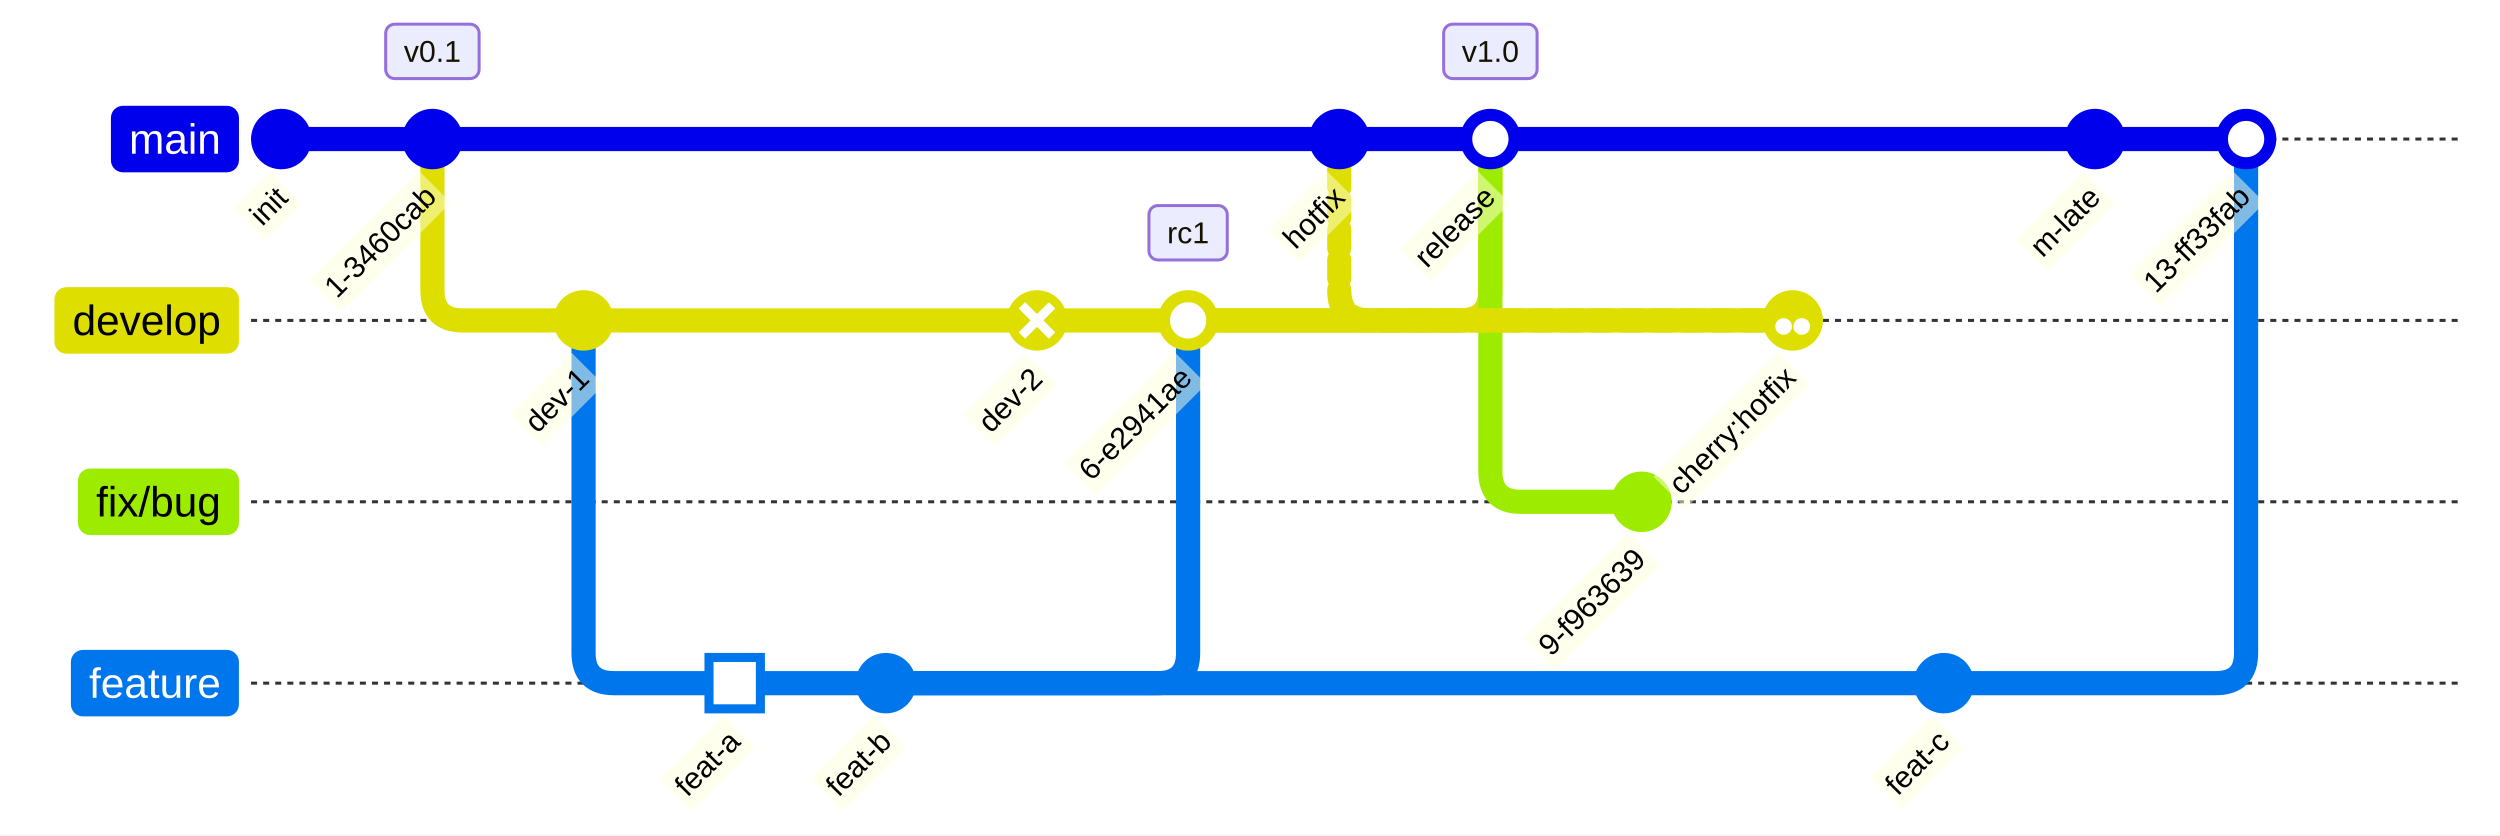
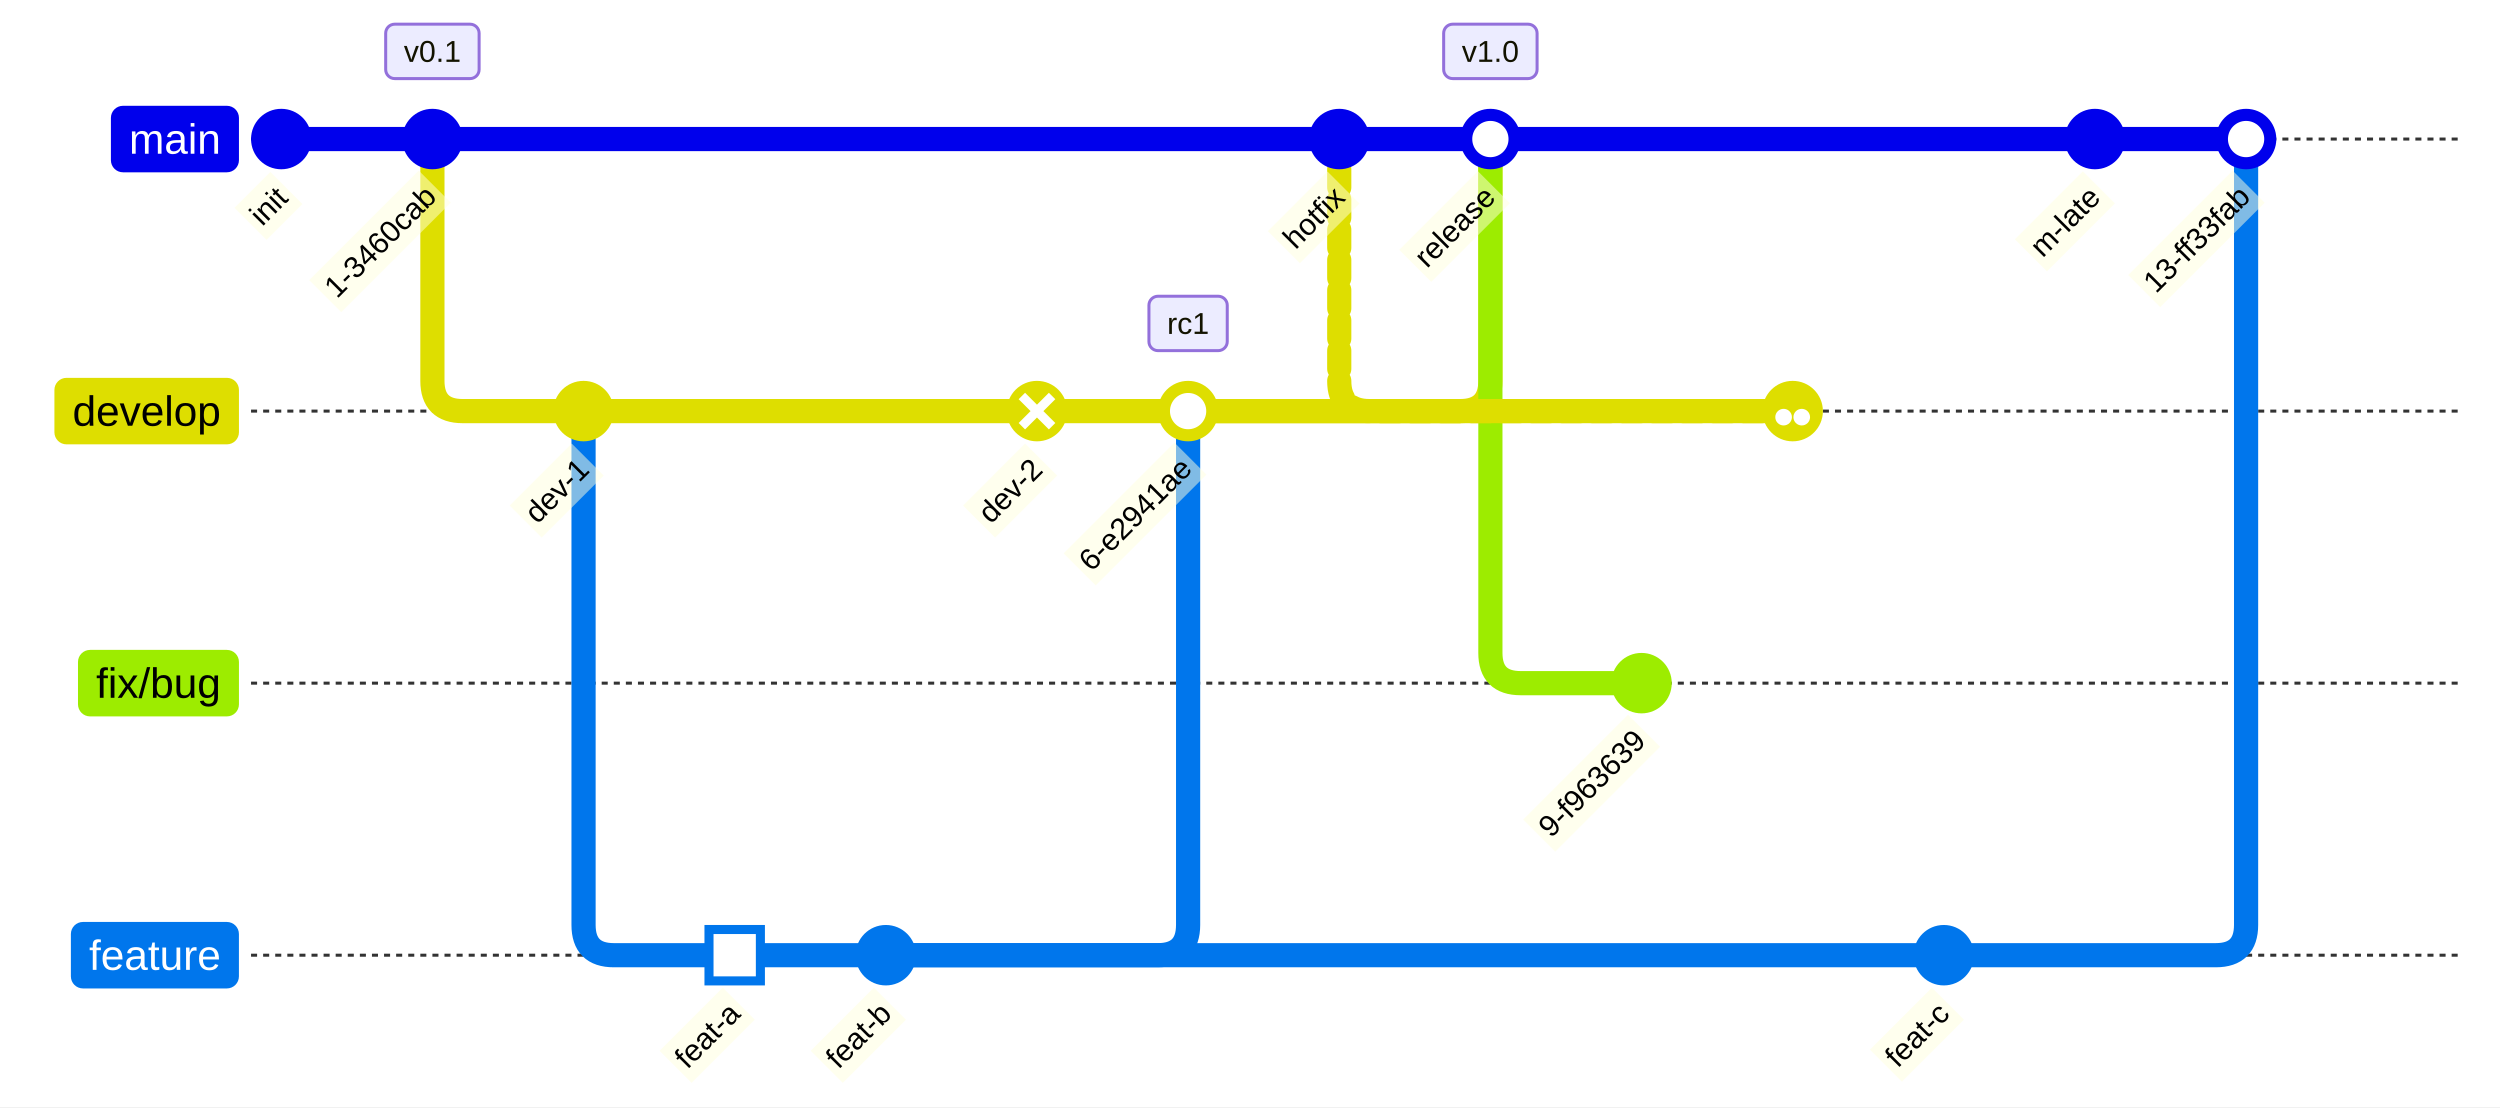
- <svg xmlns="http://www.w3.org/2000/svg" id="mermaid" class="gitGraph" width="827.05" height="276.24" viewBox="-4 4 827.05 276.24" role="graphics-document document" aria-roledescription="gitGraph">
+ <svg xmlns="http://www.w3.org/2000/svg" id="mermaid" class="gitGraph" width="827.05" height="366.24" viewBox="-4 4 827.05 366.24" role="graphics-document document" aria-roledescription="gitGraph">
  <style>#mermaid{font-family:"trebuchet ms",verdana,arial,sans-serif;font-size:16px;fill:#333;}#mermaid .bl{stroke:#333;stroke-width:1px;stroke-dasharray:2;}#mermaid .ar{fill:none;stroke-width:8px;stroke-linecap:round;}#mermaid .cl{font-size:10px;fill:#000;}#mermaid .clb{fill:#ffffde;opacity:0.5;}#mermaid .bn{font-size:14px;fill:#000;}#mermaid .bnx{fill:inherit;}#mermaid .tg{font-size:10px;fill:#131300;}#mermaid .tgb{fill:#ECECFF;stroke:#9370DB;stroke-width:1px;}#mermaid .ttl{font-size:18px;}</style>
-   <rect x="-4" y="4" width="827.05" height="276.24" fill="white" />
+   <rect x="-4" y="4" width="827.05" height="366.24" fill="white" />
  <line class="bl" stroke="#0000ec" x1="79.05" y1="50" x2="809.05" y2="50" />
  <rect x="32.69" y="39" width="42.36" height="22" rx="4" fill="#0000ec" />
  <g fill="#fff">
    <text class="bn bnx" x="53.87" y="50" text-anchor="middle" dominant-baseline="central">main</text>
  </g>
-   <line class="bl" stroke="#dede00" x1="79.05" y1="110" x2="809.05" y2="110" />
-   <rect x="14" y="99" width="61.05" height="22" rx="4" fill="#dede00" />
+   <line class="bl" stroke="#dede00" x1="79.05" y1="140" x2="809.05" y2="140" />
+   <rect x="14" y="129" width="61.05" height="22" rx="4" fill="#dede00" />
  <g fill="#000">
-     <text class="bn bnx" x="44.52" y="110" text-anchor="middle" dominant-baseline="central">develop</text>
+     <text class="bn bnx" x="44.52" y="140" text-anchor="middle" dominant-baseline="central">develop</text>
  </g>
-   <line class="bl" stroke="#0076ec" x1="79.05" y1="230" x2="809.05" y2="230" />
-   <rect x="19.45" y="219" width="55.59" height="22" rx="4" fill="#0076ec" />
+   <line class="bl" stroke="#0076ec" x1="79.05" y1="320" x2="809.05" y2="320" />
+   <rect x="19.45" y="309" width="55.59" height="22" rx="4" fill="#0076ec" />
  <g fill="#fff">
-     <text class="bn bnx" x="47.25" y="230" text-anchor="middle" dominant-baseline="central">feature</text>
+     <text class="bn bnx" x="47.25" y="320" text-anchor="middle" dominant-baseline="central">feature</text>
  </g>
-   <line class="bl" stroke="#9dec00" x1="79.05" y1="170" x2="809.05" y2="170" />
-   <rect x="21.8" y="159" width="53.25" height="22" rx="4" fill="#9dec00" />
+   <line class="bl" stroke="#9dec00" x1="79.05" y1="230" x2="809.05" y2="230" />
+   <rect x="21.8" y="219" width="53.25" height="22" rx="4" fill="#9dec00" />
  <g fill="#000">
-     <text class="bn bnx" x="48.42" y="170" text-anchor="middle" dominant-baseline="central">fix/bug</text>
+     <text class="bn bnx" x="48.42" y="230" text-anchor="middle" dominant-baseline="central">fix/bug</text>
  </g>
  <path class="ar" stroke="#0000ec" d="M89.05,50L139.05,50" />
-   <path class="ar" stroke="#dede00" d="M139.05,50L139.05,100Q139.05,110 149.05,110L189.05,110" />
-   <path class="ar" stroke="#0076ec" d="M189.05,110L189.05,220Q189.05,230 199.05,230L239.05,230" />
-   <path class="ar" stroke="#0076ec" d="M239.05,230L289.05,230" />
-   <path class="ar" stroke="#dede00" d="M189.05,110L339.05,110" />
-   <path class="ar" stroke="#dede00" d="M339.05,110L389.05,110" />
-   <path class="ar" stroke="#0076ec" d="M289.05,230L379.05,230Q389.05,230 389.05,220L389.05,110" />
+   <path class="ar" stroke="#dede00" d="M139.05,50L139.05,130Q139.05,140 149.05,140L189.05,140" />
+   <path class="ar" stroke="#0076ec" d="M189.05,140L189.05,310Q189.05,320 199.05,320L239.05,320" />
+   <path class="ar" stroke="#0076ec" d="M239.05,320L289.05,320" />
+   <path class="ar" stroke="#dede00" d="M189.05,140L339.05,140" />
+   <path class="ar" stroke="#dede00" d="M339.05,140L389.05,140" />
+   <path class="ar" stroke="#0076ec" d="M289.05,320L379.05,320Q389.05,320 389.05,310L389.05,140" />
  <path class="ar" stroke="#0000ec" d="M139.05,50L439.05,50" />
  <path class="ar" stroke="#0000ec" d="M439.05,50L489.05,50" />
-   <path class="ar" stroke="#dede00" d="M389.05,110L479.05,110Q489.05,110 489.05,100L489.05,50" />
-   <path class="ar" stroke="#9dec00" d="M489.05,50L489.05,160Q489.05,170 499.05,170L539.05,170" />
-   <path class="ar" stroke="#dede00" d="M389.05,110L589.05,110" />
-   <path class="ar" stroke="#dede00" d="M439.05,50L439.05,100Q439.05,110 449.05,110L589.05,110" stroke-dasharray="6 4" />
-   <path class="ar" stroke="#0076ec" d="M289.05,230L639.05,230" />
+   <path class="ar" stroke="#dede00" d="M389.05,140L479.05,140Q489.05,140 489.05,130L489.05,50" />
+   <path class="ar" stroke="#9dec00" d="M489.05,50L489.05,220Q489.05,230 499.05,230L539.05,230" />
+   <path class="ar" stroke="#dede00" d="M389.05,140L589.05,140" />
+   <path class="ar" stroke="#dede00" d="M439.05,50L439.05,130Q439.05,140 449.05,140L589.05,140" stroke-dasharray="6 4" />
+   <path class="ar" stroke="#0076ec" d="M289.05,320L639.05,320" />
  <path class="ar" stroke="#0000ec" d="M489.05,50L689.05,50" />
  <path class="ar" stroke="#0000ec" d="M689.05,50L739.05,50" />
-   <path class="ar" stroke="#0076ec" d="M639.05,230L729.05,230Q739.05,230 739.05,220L739.05,50" />
+   <path class="ar" stroke="#0076ec" d="M639.05,320L729.05,320Q739.05,320 739.05,310L739.05,50" />
  <circle cx="89.05" cy="50" r="10" fill="#0000ec" />
  <g transform="translate(-16.16,14.35) rotate(-45 79.05 50)">
    <rect class="clb" x="80.65" y="63.5" width="16.8" height="15" />
    <text class="cl" x="89.05" y="71" text-anchor="middle" dominant-baseline="central">init</text>
  </g>
  <circle cx="139.05" cy="50" r="10" fill="#0000ec" />
  <g transform="translate(-29.26,26.07) rotate(-45 129.05 50)">
    <rect class="clb" x="113.41" y="63.5" width="51.27" height="15" />
    <text class="cl" x="139.05" y="71" text-anchor="middle" dominant-baseline="central">1-3460cab</text>
  </g>
  <rect class="tgb" x="123.59" y="12" width="30.91" height="18" rx="3" />
  <text class="tg" x="139.05" y="21" text-anchor="middle" dominant-baseline="central">v0.1</text>
-   <circle cx="189.05" cy="110" r="10" fill="#dede00" />
-   <g transform="translate(-20.81,18.51) rotate(-45 179.05 110)">
-     <rect class="clb" x="174.54" y="123.5" width="29.02" height="15" />
-     <text class="cl" x="189.05" y="131" text-anchor="middle" dominant-baseline="central">dev-1</text>
+   <circle cx="189.05" cy="140" r="10" fill="#dede00" />
+   <g transform="translate(-20.81,18.51) rotate(-45 179.05 140)">
+     <rect class="clb" x="174.54" y="153.5" width="29.02" height="15" />
+     <text class="cl" x="189.05" y="161" text-anchor="middle" dominant-baseline="central">dev-1</text>
  </g>
-   <rect x="229.05" y="220" width="20" height="20" fill="#0076ec" />
-   <rect x="232.05" y="223" width="14" height="14" fill="#fff" />
-   <g transform="translate(-21.02,18.7) rotate(-45 229.05 230)">
-     <rect class="clb" x="224.26" y="243.5" width="29.58" height="15" />
-     <text class="cl" x="239.05" y="251" text-anchor="middle" dominant-baseline="central">feat-a</text>
+   <rect x="229.05" y="310" width="20" height="20" fill="#0076ec" />
+   <rect x="232.05" y="313" width="14" height="14" fill="#fff" />
+   <g transform="translate(-21.02,18.7) rotate(-45 229.05 320)">
+     <rect class="clb" x="224.26" y="333.5" width="29.58" height="15" />
+     <text class="cl" x="239.05" y="341" text-anchor="middle" dominant-baseline="central">feat-a</text>
  </g>
-   <circle cx="289.05" cy="230" r="10" fill="#0076ec" />
-   <g transform="translate(-21.02,18.7) rotate(-45 279.05 230)">
-     <rect class="clb" x="274.26" y="243.5" width="29.58" height="15" />
-     <text class="cl" x="289.05" y="251" text-anchor="middle" dominant-baseline="central">feat-b</text>
+   <circle cx="289.05" cy="320" r="10" fill="#0076ec" />
+   <g transform="translate(-21.02,18.7) rotate(-45 279.05 320)">
+     <rect class="clb" x="274.26" y="333.5" width="29.58" height="15" />
+     <text class="cl" x="289.05" y="341" text-anchor="middle" dominant-baseline="central">feat-b</text>
  </g>
-   <circle cx="339.05" cy="110" r="10" fill="#dede00" />
-   <path stroke="#fff" stroke-width="3" d="M334.05,105L344.05,115M334.05,115L344.05,105" />
-   <g transform="translate(-20.81,18.51) rotate(-45 329.05 110)">
-     <rect class="clb" x="324.54" y="123.5" width="29.02" height="15" />
-     <text class="cl" x="339.05" y="131" text-anchor="middle" dominant-baseline="central">dev-2</text>
+   <circle cx="339.05" cy="140" r="10" fill="#dede00" />
+   <path stroke="#fff" stroke-width="3" d="M334.05,135L344.05,145M334.05,145L344.05,135" />
+   <g transform="translate(-20.81,18.51) rotate(-45 329.05 140)">
+     <rect class="clb" x="324.54" y="153.5" width="29.02" height="15" />
+     <text class="cl" x="339.05" y="161" text-anchor="middle" dominant-baseline="central">dev-2</text>
  </g>
-   <circle cx="389.05" cy="110" r="10" fill="#dede00" />
-   <circle fill="#fff" cx="389.05" cy="110" r="6" />
-   <g transform="translate(-29.47,26.26) rotate(-45 379.05 110)">
-     <rect class="clb" x="363.13" y="123.5" width="51.83" height="15" />
-     <text class="cl" x="389.05" y="131" text-anchor="middle" dominant-baseline="central">6-e2941ae</text>
+   <circle cx="389.05" cy="140" r="10" fill="#dede00" />
+   <circle fill="#fff" cx="389.05" cy="140" r="6" />
+   <g transform="translate(-29.47,26.26) rotate(-45 379.05 140)">
+     <rect class="clb" x="363.13" y="153.5" width="51.83" height="15" />
+     <text class="cl" x="389.05" y="161" text-anchor="middle" dominant-baseline="central">6-e2941ae</text>
  </g>
-   <rect class="tgb" x="376.09" y="72" width="25.91" height="18" rx="3" />
-   <text class="tg" x="389.05" y="81" text-anchor="middle" dominant-baseline="central">rc1</text>
+   <rect class="tgb" x="376.09" y="102" width="25.91" height="18" rx="3" />
+   <text class="tg" x="389.05" y="111" text-anchor="middle" dominant-baseline="central">rc1</text>
  <circle cx="439.05" cy="50" r="10" fill="#0000ec" />
  <g transform="translate(-20.38,18.13) rotate(-45 429.05 50)">
    <rect class="clb" x="425.09" y="63.5" width="27.91" height="15" />
    <text class="cl" x="439.05" y="71" text-anchor="middle" dominant-baseline="central">hotfix</text>
  </g>
  <circle cx="489.05" cy="50" r="10" fill="#0000ec" />
  <circle fill="#fff" cx="489.05" cy="50" r="6" />
  <g transform="translate(-23.77,21.16) rotate(-45 479.05 50)">
    <rect class="clb" x="470.64" y="63.5" width="36.81" height="15" />
    <text class="cl" x="489.05" y="71" text-anchor="middle" dominant-baseline="central">release</text>
  </g>
  <rect class="tgb" x="473.59" y="12" width="30.91" height="18" rx="3" />
  <text class="tg" x="489.05" y="21" text-anchor="middle" dominant-baseline="central">v1.0</text>
-   <circle cx="539.05" cy="170" r="10" fill="#9dec00" />
-   <g transform="translate(-28.42,25.32) rotate(-45 529.05 170)">
-     <rect class="clb" x="514.52" y="183.5" width="49.05" height="15" />
-     <text class="cl" x="539.05" y="191" text-anchor="middle" dominant-baseline="central">9-f963639</text>
+   <circle cx="539.05" cy="230" r="10" fill="#9dec00" />
+   <g transform="translate(-28.42,25.32) rotate(-45 529.05 230)">
+     <rect class="clb" x="514.52" y="243.5" width="49.05" height="15" />
+     <text class="cl" x="539.05" y="251" text-anchor="middle" dominant-baseline="central">9-f963639</text>
  </g>
-   <circle cx="589.05" cy="110" r="10" fill="#dede00" />
-   <circle fill="#fff" r="2.75" cx="586.05" cy="112" />
-   <circle fill="#fff" r="2.75" cx="592.05" cy="112" />
-   <g transform="translate(-32,28.52) rotate(-45 579.05 110)">
-     <rect class="clb" x="559.81" y="123.5" width="58.47" height="15" />
-     <text class="cl" x="589.05" y="131" text-anchor="middle" dominant-baseline="central">cherry:hotfix</text>
-   </g>
-   <circle cx="639.05" cy="230" r="10" fill="#0076ec" />
-   <g transform="translate(-20.81,18.51) rotate(-45 629.05 230)">
-     <rect class="clb" x="624.54" y="243.5" width="29.02" height="15" />
-     <text class="cl" x="639.05" y="251" text-anchor="middle" dominant-baseline="central">feat-c</text>
+   <circle cx="589.05" cy="140" r="10" fill="#dede00" />
+   <circle fill="#fff" r="2.75" cx="586.05" cy="142" />
+   <circle fill="#fff" r="2.75" cx="592.05" cy="142" />
+   <circle cx="639.05" cy="320" r="10" fill="#0076ec" />
+   <g transform="translate(-20.81,18.51) rotate(-45 629.05 320)">
+     <rect class="clb" x="624.54" y="333.5" width="29.02" height="15" />
+     <text class="cl" x="639.05" y="341" text-anchor="middle" dominant-baseline="central">feat-c</text>
  </g>
  <circle cx="689.05" cy="50" r="10" fill="#0000ec" />
  <g transform="translate(-21.86,19.45) rotate(-45 679.05 50)">
    <rect class="clb" x="673.15" y="63.5" width="31.8" height="15" />
    <text class="cl" x="689.05" y="71" text-anchor="middle" dominant-baseline="central">m-late</text>
  </g>
  <circle cx="739.05" cy="50" r="10" fill="#0000ec" />
  <circle fill="#fff" cx="739.05" cy="50" r="6" />
  <g transform="translate(-28.35,25.25) rotate(-45 729.05 50)">
    <rect class="clb" x="714.62" y="63.5" width="48.86" height="15" />
    <text class="cl" x="739.05" y="71" text-anchor="middle" dominant-baseline="central">13-ff33fab</text>
  </g>
</svg>
